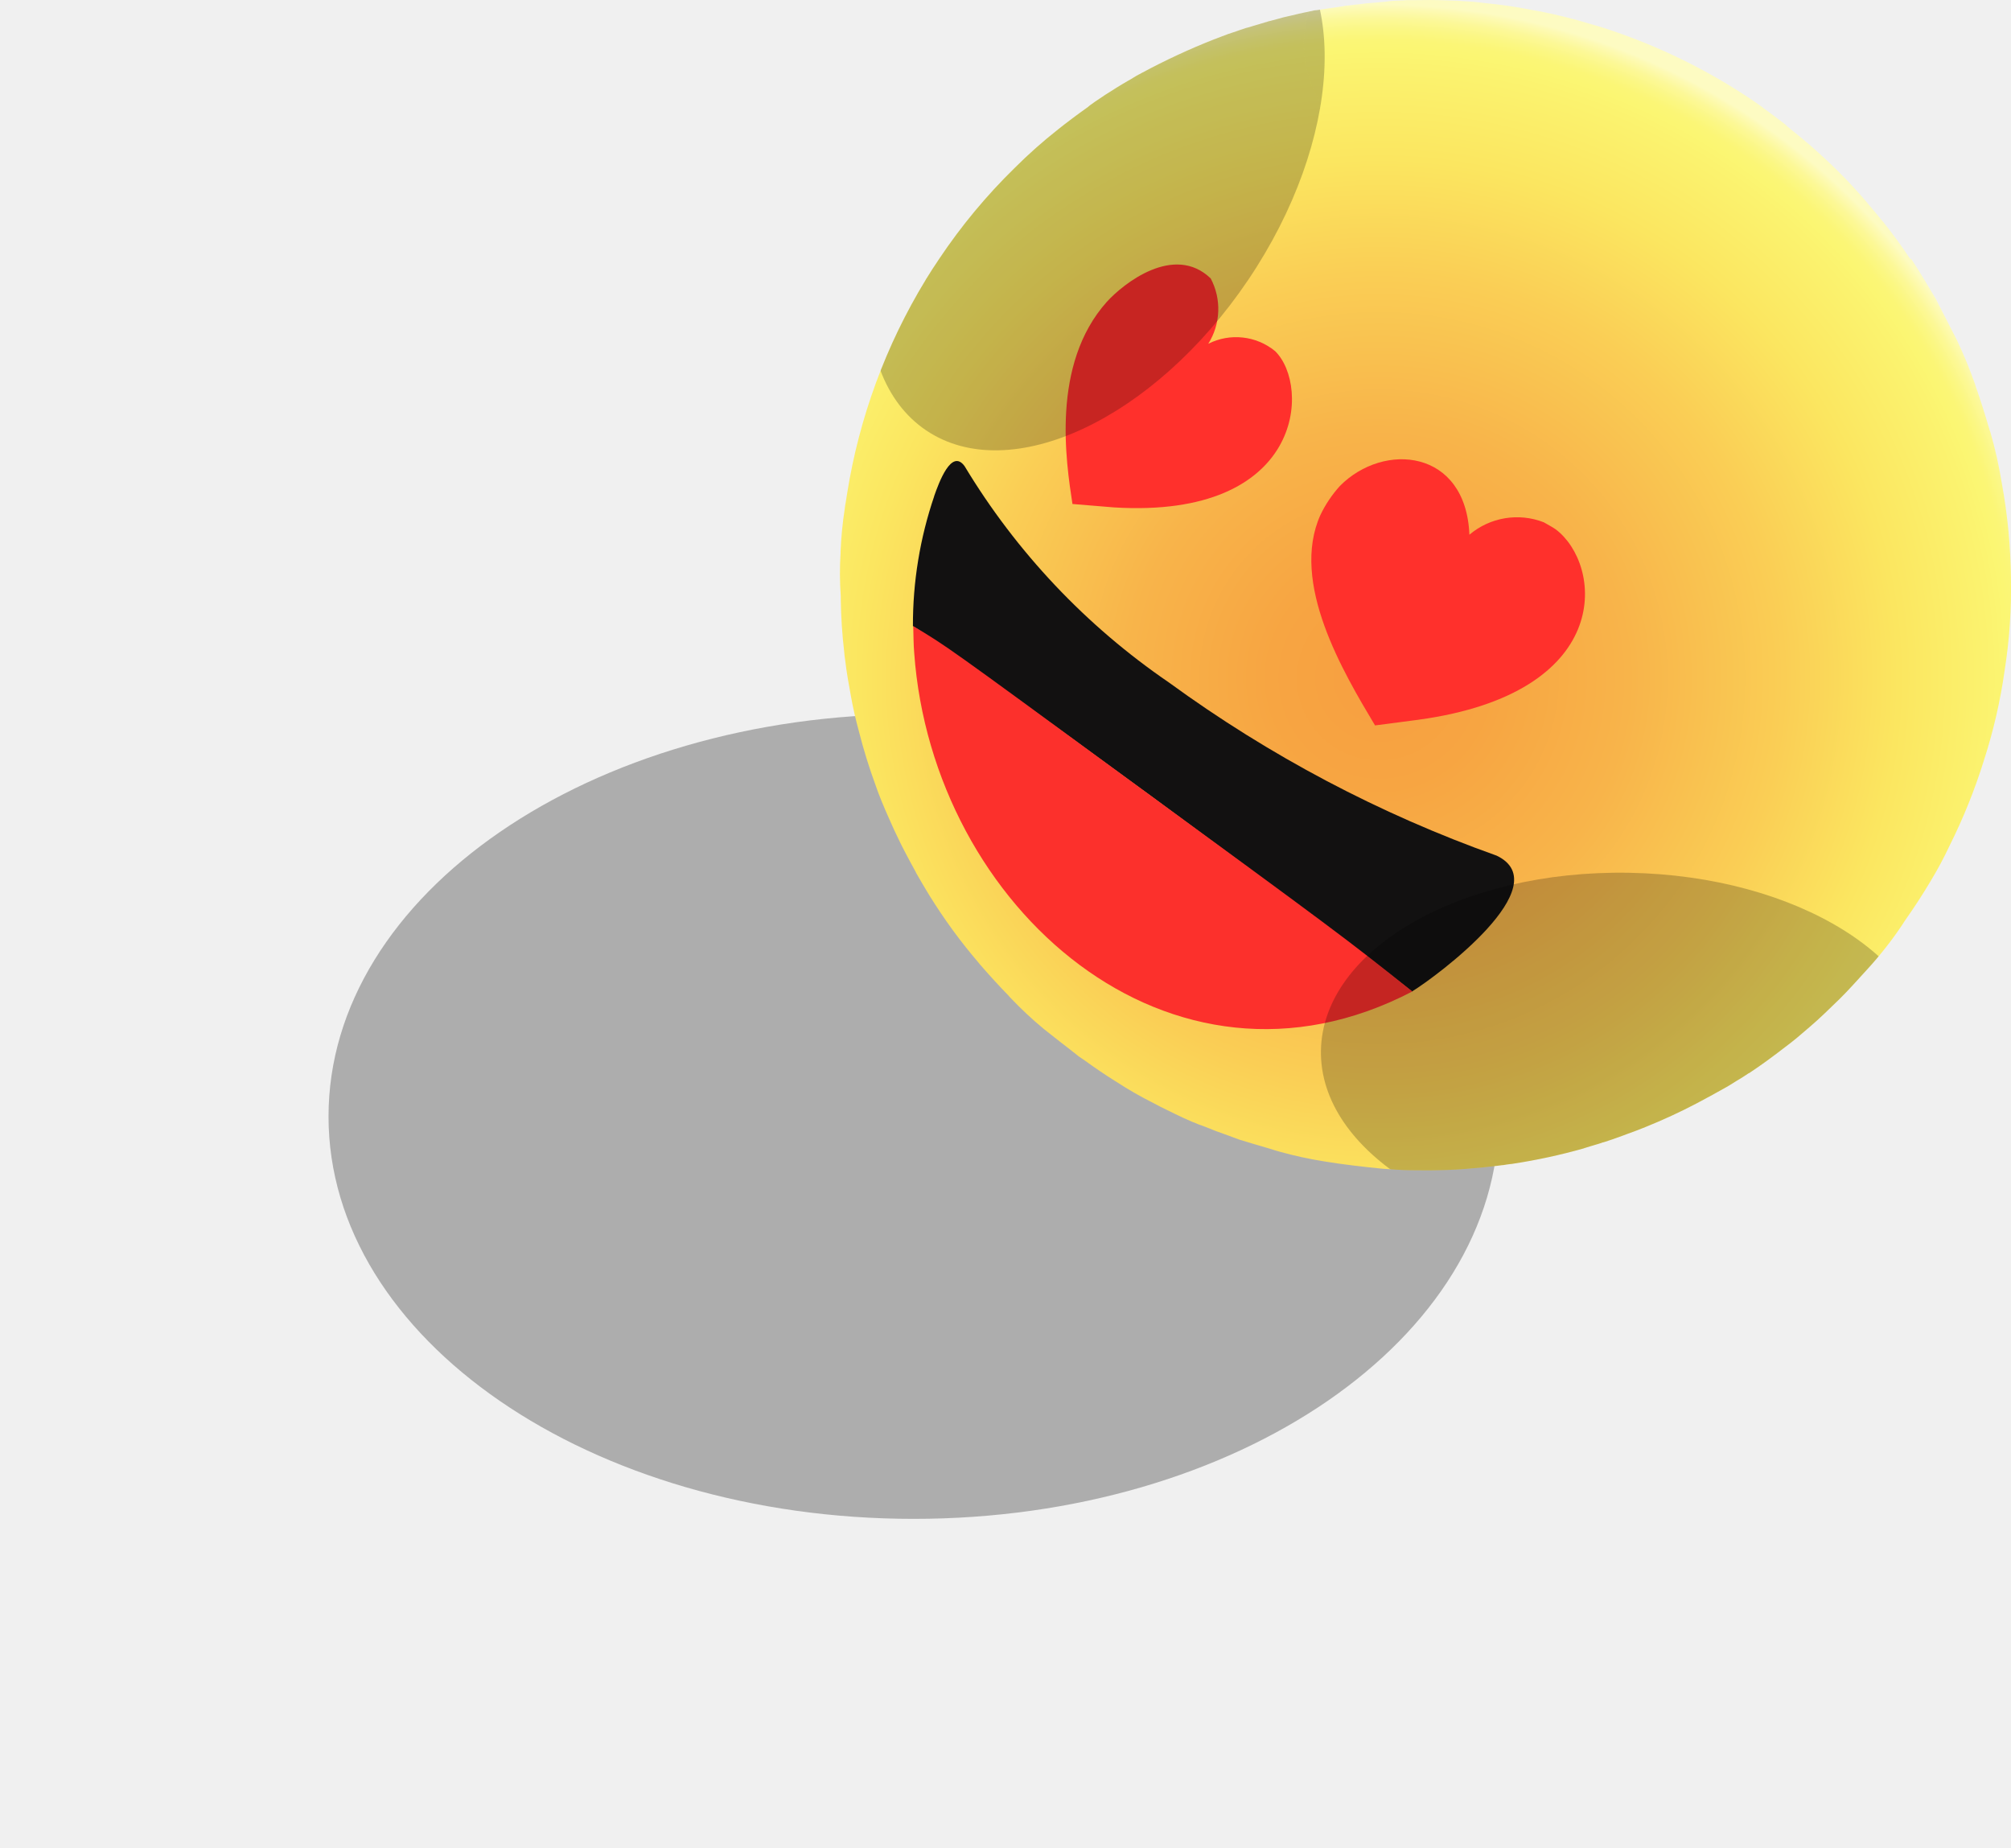
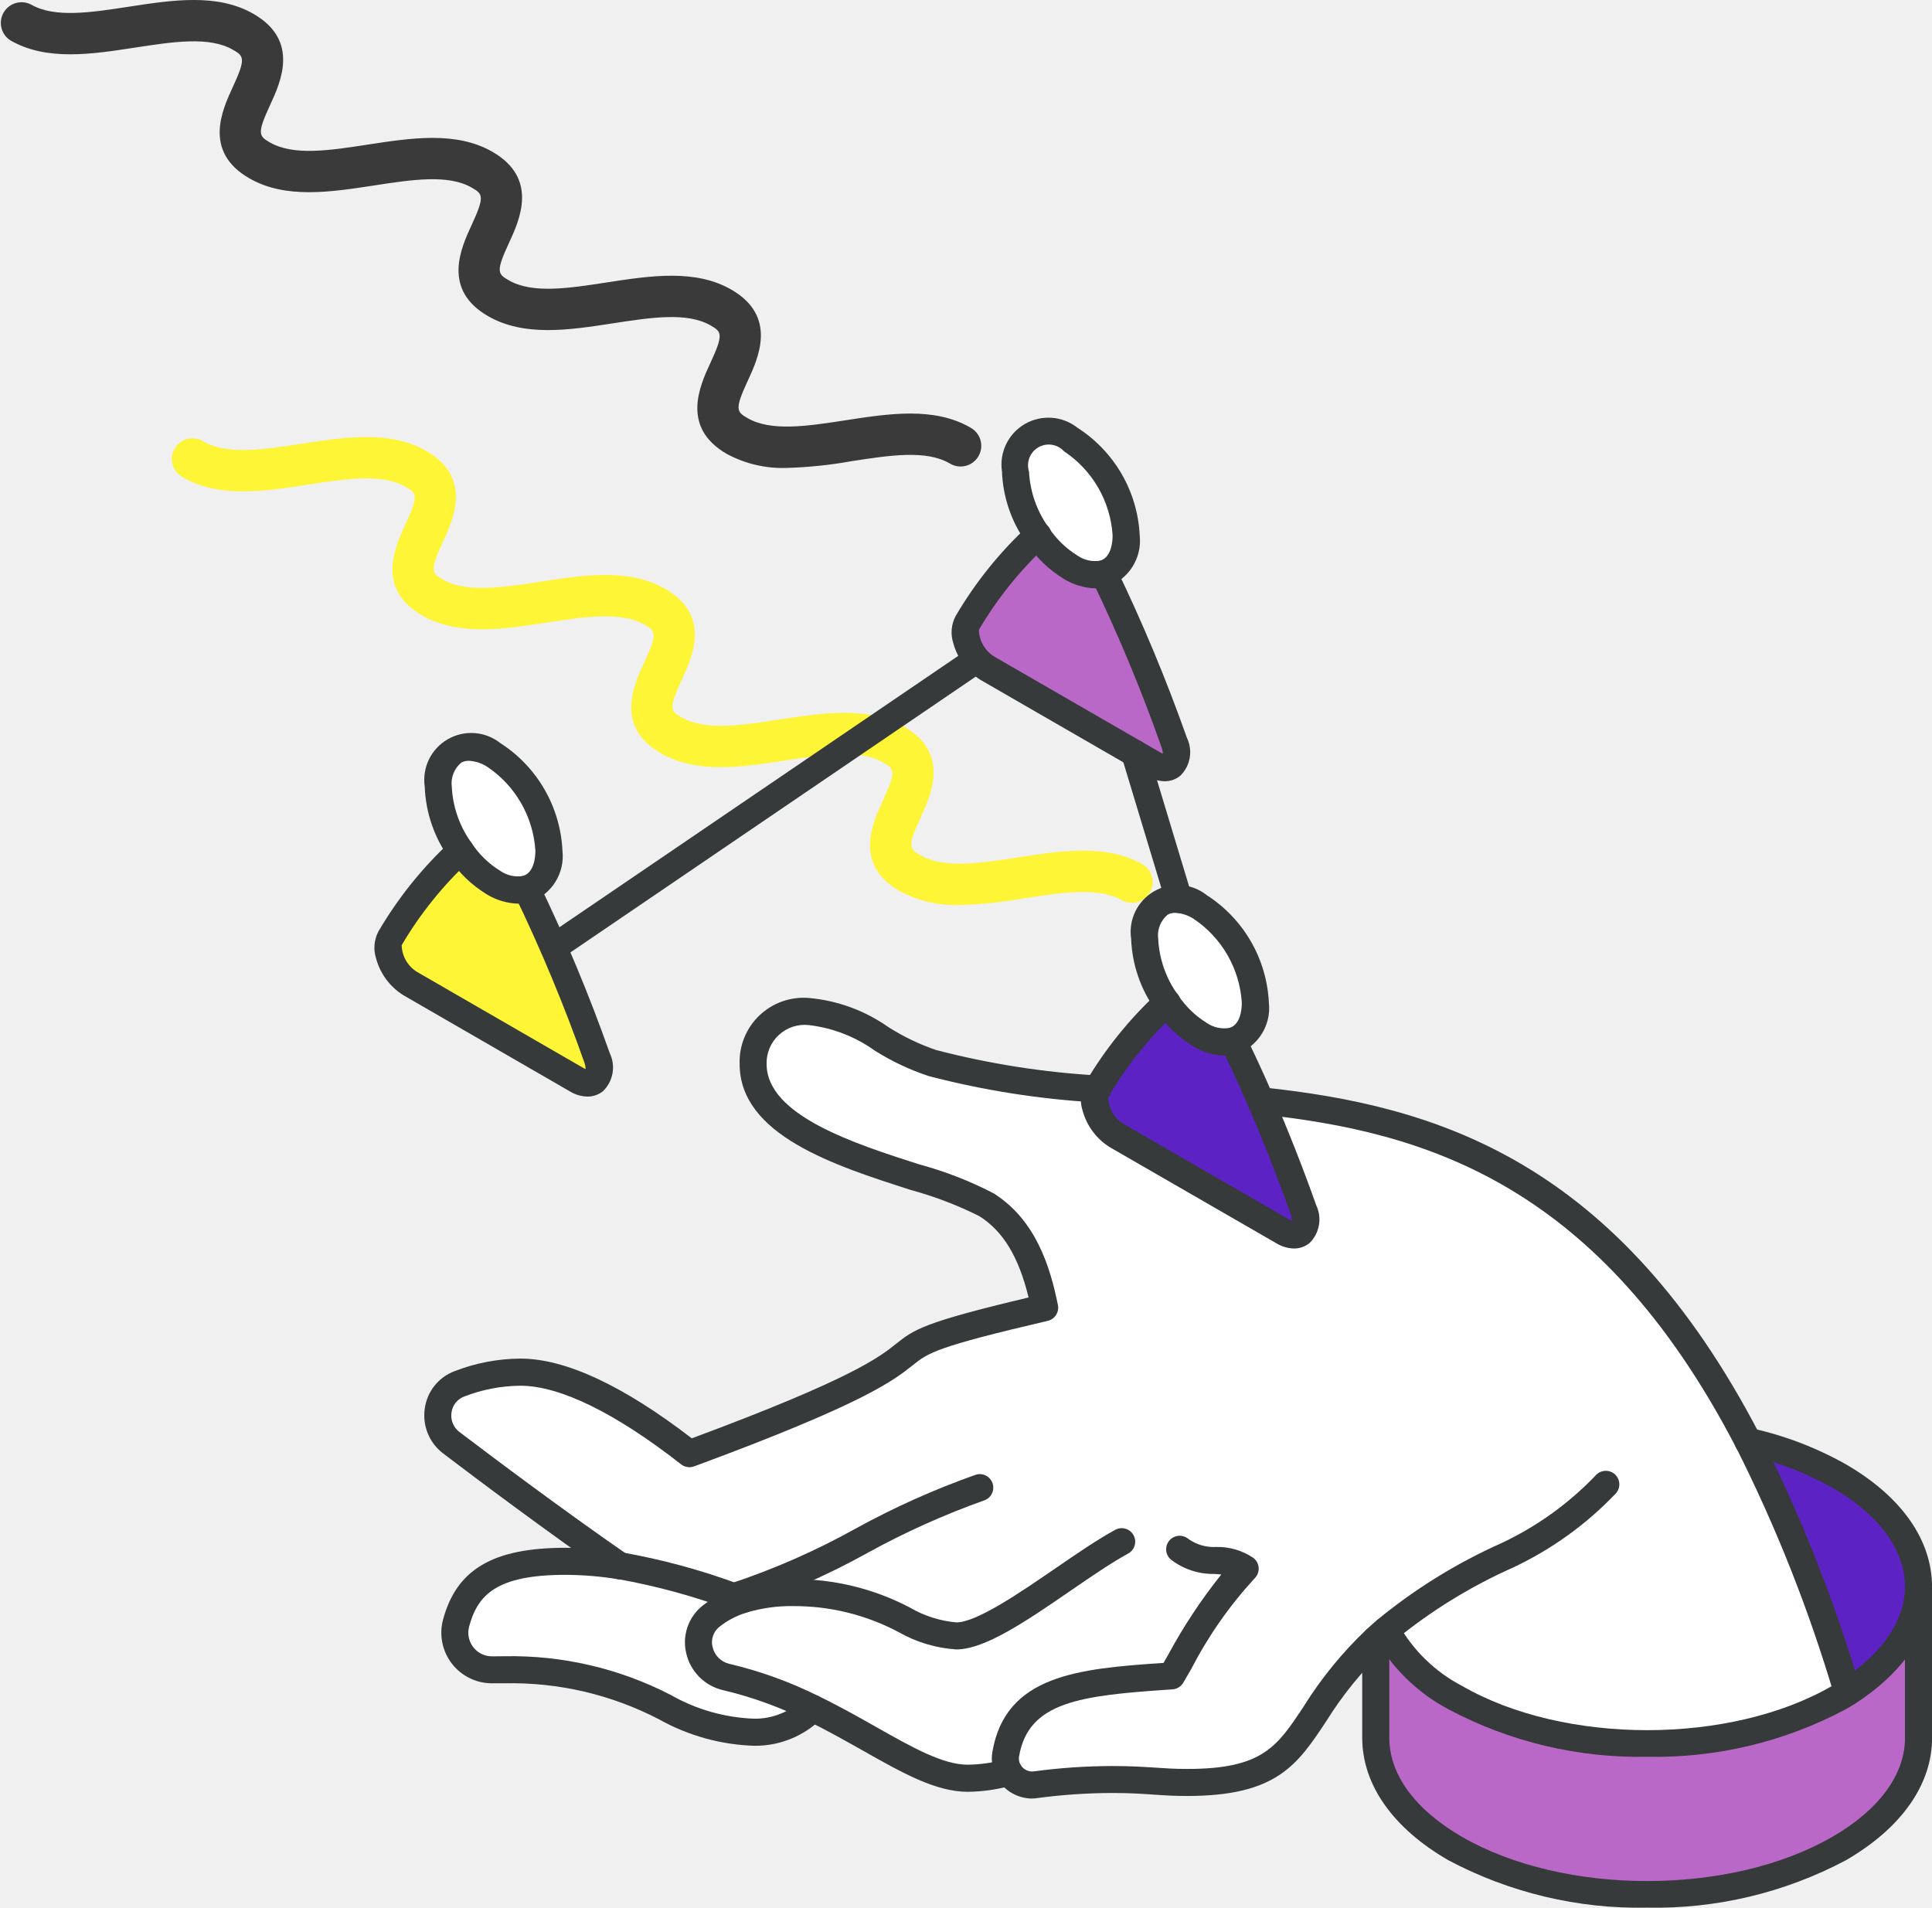
- <svg xmlns="http://www.w3.org/2000/svg" xmlns:xlink="http://www.w3.org/1999/xlink" width="82.478" height="75.758" viewBox="0 0 82.478 75.758">
-   <defs>
-     <radialGradient id="radial-gradient" cx="0.471" cy="0.58" r="0.575" gradientTransform="matrix(-0.999, -0.004, -0.004, 1, 0.933, 0.001)" gradientUnits="objectBoundingBox">
-       <stop offset="0" stop-color="#f79f40" />
-       <stop offset="0.163" stop-color="#f7a542" />
-       <stop offset="0.371" stop-color="#f8b44a" />
-       <stop offset="0.601" stop-color="#face55" />
-       <stop offset="0.771" stop-color="#fbe660" />
-       <stop offset="0.91" stop-color="#fbf36f" />
-       <stop offset="0.932" stop-color="#fbf672" />
-       <stop offset="0.947" stop-color="#fbf676" />
-       <stop offset="0.962" stop-color="#fbf783" />
-       <stop offset="0.978" stop-color="#fcf897" />
-       <stop offset="0.994" stop-color="#fdfab4" />
-       <stop offset="1" stop-color="#fdfbc2" />
-     </radialGradient>
-     <clipPath id="clip-path">
-       <path id="Trazado_116496" data-name="Trazado 116496" d="M52.65,29.84v-.06c0-.11-.03-.77-.15-1.75-.01-.09-.02-.17-.03-.26-.02-.12-.04-.25-.06-.38a23.894,23.894,0,0,0-3.15-8.77c0-.01-.01-.01-.01-.02-.17-.29-.35-.57-.54-.85h0a23.353,23.353,0,0,0-3.06-3.74,20.449,20.449,0,0,0-1.77-1.6c-.39-.32-.78-.62-1.19-.91a.265.265,0,0,1-.06-.05l-.05-.04-.21-.15c-.26-.18-.55-.37-.86-.57h0c-.01-.01-.02-.01-.03-.02-.15-.09-.3-.19-.47-.28-.07-.04-.15-.09-.22-.13s-.12-.07-.19-.11a1.092,1.092,0,0,0-.15-.08,25.413,25.413,0,0,0-2.93-1.4c-.26-.11-.47-.18-.58-.23l-.18-.07-.18-.07c-.01,0-.02-.01-.03-.01l-.04-.01-.3-.1-.04-.01c-.01,0-.03-.01-.04-.01l-.2-.07a2.759,2.759,0,0,0-.27-.08l-.23-.07c-.04-.01-.09-.03-.13-.04-.01,0-.03-.01-.04-.01s-.03-.01-.05-.01a.636.636,0,0,1-.07-.02l-.26-.07-.22-.06c-.07-.02-.14-.03-.21-.05h-.01l-.13-.03-.25-.06-.18-.04a2.049,2.049,0,0,0-.24-.05c-.01,0-.03-.01-.04-.01-.06-.01-.12-.03-.18-.04l-.11-.02-.13-.03h-.02l-.04-.01c-.02,0-.05-.01-.07-.01a1.766,1.766,0,0,1-.2-.04.6.6,0,0,0-.12-.02h0a2.068,2.068,0,0,1-.22-.04l-.19-.03c-.03-.01-.07-.01-.11-.02a.985.985,0,0,0-.17-.02,1,1,0,0,0-.16-.02l-.27-.03-.25-.03c-.03,0-.05-.01-.08-.01h-.02a1.641,1.641,0,0,0-.23-.02l-.34-.03c-.08-.01-.16-.01-.23-.02-.09-.01-.17-.01-.26-.02s-.18-.01-.27-.02A.97.97,0,0,1,29.76,7h-.37c-.48-.01-.96-.01-1.45,0-.11,0-.21,0-.31.01s-.22.01-.32.02c-.07,0-.13.01-.19.01-.16.01-.31.02-.46.04-.05,0-.11.01-.16.01-.22.02-.43.04-.64.07-.1.01-.2.02-.3.04h-.01c-.02,0-.04.01-.06.01q-.24.03-.45.06c-.11.02-.23.04-.34.05-.26.04-.47.08-.61.11-.7.14-1.38.3-2.06.5-.41.11-.77.22-1.21.38a24.021,24.021,0,0,0-5.31,2.61h0c-.17.11-.33.22-.49.33a.265.265,0,0,0-.06.05c-.28.2-.56.4-.84.61a.423.423,0,0,1-.07.05l-.02.02-.02.02c-.01.01-.02.02-.03.02s-.02.01-.03.02c-.08.06-.15.12-.23.18-.15.12-.3.24-.44.36-.08.07-.16.13-.24.2-.16.14-.32.27-.46.4l-.02.02-.02.02c-.03.03-.07.06-.1.09-.75.69-1.21,1.19-1.24,1.22-.23.25-.46.51-.69.77-.16.19-.33.38-.5.59-.01.01-.02.03-.04.04l-.03.03c-.34.42-.69.89-1.08,1.46l-.01.01-.01.01c-.01.01-.01.02-.02.02-.18.26-.36.55-.54.86-.16.26-.32.52-.46.75l-.46.88c-.15.29-.29.56-.42.82a16.758,16.758,0,0,0-.76,1.82h0v.01c-.22.6-.42,1.23-.6,1.84l-.01.02a.037.037,0,0,1-.01.03,17.968,17.968,0,0,0-.5,2.13,23.506,23.506,0,0,0-.17,7.66,22.794,22.794,0,0,0,.82,3.68,23.944,23.944,0,0,0,1.38,3.51,15.311,15.311,0,0,0,.75,1.42c.32.56.68,1.11,1.06,1.66.04.07.09.13.13.2a16,16,0,0,0,1.39,1.8c.34.37.78.88,1.14,1.24s.83.82,1.22,1.15h0c.42.37.6.53.99.83q.72.585,1.47,1.08h.01c.16.11.32.22.49.32.19.12.38.24.55.34.09.05.22.13.36.21a.573.573,0,0,1,.07.04c.15.09.33.18.52.29.04.02.09.05.13.07a22.789,22.789,0,0,0,2.12,1c.18.07.42.17.7.28l.24.09.42.15.3.1.11.03c.01,0,.01,0,.02.01l.16.05a2.759,2.759,0,0,0,.27.08l.26.08c.01,0,.02,0,.02.01a22.1,22.1,0,0,0,2.96.66l.09.01c.08.01.17.03.27.04h.03l.23.03.53.06c.24.03.56.05.79.07s.49.03.74.04h.02c.13.01.25.01.37.01.33.01.77,0,1.1.01s.79-.03,1.13-.05c.72-.06,1.68-.17,2.39-.28a18.747,18.747,0,0,0,1.84-.38c.14-.04.28-.08.43-.12.43-.12.87-.25,1.24-.36l.43-.16c.35-.12.69-.25,1.03-.38l.17-.06c.4-.15.89-.38,1.32-.59.19-.09.37-.18.55-.28a15.71,15.71,0,0,0,1.56-.88c.02-.01.03-.02.05-.03.41-.26.82-.52,1.22-.81.09-.06.18-.12.26-.17l.44-.34c.12-.09.23-.18.35-.27l.66-.52a14.289,14.289,0,0,0,1.37-1.26l.03-.03.07-.07c.35-.35.74-.77,1.2-1.29a.138.138,0,0,0,.03-.04h0a20.958,20.958,0,0,0,2.02-2.71c.01-.01.01-.02.02-.03.19-.3.38-.61.57-.95v-.01h0c.08-.14.16-.29.24-.44.11-.2.22-.41.31-.59l.09-.18c.16-.32.31-.65.47-.99.21-.47.41-.94.56-1.36h0c.26-.7.5-1.44.71-2.23.13-.48.25-.96.33-1.41.1-.48.18-.98.25-1.5.02-.12.03-.23.05-.34.08-.69.14-1.41.16-2.14v-.13C52.68,31.04,52.68,30.45,52.65,29.84Z" transform="translate(-4.654 -6.992)" />
-     </clipPath>
-     <linearGradient id="linear-gradient" x1="-0.166" y1="-323.933" x2="-1.166" y2="-323.933" gradientUnits="objectBoundingBox">
-       <stop offset="0" stop-color="#19b79c" />
-       <stop offset="0.405" stop-color="#1dbb9e" />
-       <stop offset="0.825" stop-color="#2ac8a3" />
-       <stop offset="0.997" stop-color="#31cfa6" />
-     </linearGradient>
-     <linearGradient id="linear-gradient-2" x1="-2.106" y1="-363.238" x2="-3.08" y2="-363.238" xlink:href="#linear-gradient" />
-     <clipPath id="clip-path-2">
-       <path id="Trazado_116504" data-name="Trazado 116504" d="M4.652,29.65v-.06a15.757,15.757,0,0,1,.17-1.74,2.335,2.335,0,0,1,.04-.26c.02-.12.04-.25.06-.38a24.088,24.088,0,0,1,3.22-8.75c0-.01.01-.01.01-.02.18-.29.36-.57.55-.85h0a23.39,23.39,0,0,1,3.09-3.72,20.134,20.134,0,0,1,1.78-1.58q.585-.465,1.2-.9a.265.265,0,0,0,.06-.05l.05-.04.21-.15c.26-.18.55-.37.86-.56h0c.01-.01.02-.01.03-.02.15-.09.31-.19.47-.28a2.53,2.53,0,0,0,.22-.13c.06-.04.12-.07.19-.11.05-.03.1-.05.15-.08a27.308,27.308,0,0,1,2.95-1.37c.26-.1.47-.18.58-.22l.18-.06.18-.06c.01,0,.02-.01.03-.01l.05-.02.3-.1.04-.01c.01,0,.03-.01.04-.01l.2-.06c.08-.02.19-.06.27-.08l.23-.07a.647.647,0,0,0,.13-.04c.01,0,.03-.01.04-.01s.03-.01.05-.01a.637.637,0,0,0,.07-.02l.26-.07.22-.06c.07-.02.14-.03.21-.05h.01l.13-.03c.08-.02.18-.04.25-.06l.18-.04c.08-.02.16-.03.24-.05.01,0,.03-.01.04-.01a1.163,1.163,0,0,0,.18-.04l.11-.01.13-.02h.02l.04-.01c.02,0,.05-.01.07-.01l.2-.03c.04-.01.09-.01.13-.02h0l.22-.03.19-.03a.516.516,0,0,0,.11-.02.985.985,0,0,1,.17-.02c.06-.01.11-.01.16-.02l.27-.03.25-.03c.03,0,.05-.01.08-.01h.02c.07-.01.15-.01.23-.02l.34-.03c.08-.01.16-.01.23-.02a1.569,1.569,0,0,1,.24-.03,2.437,2.437,0,0,1,.27-.01.86.86,0,0,1,.16-.01l.15-.01h.24c.49-.01.97-.01,1.45.01.11,0,.21.01.31.01s.22.01.32.02c.07,0,.13.01.19.01.16.01.31.02.46.04.05.01.11.01.16.02.22.02.43.05.64.07.1.01.2.03.3.04h.01c.02,0,.04.01.06.01.16.02.31.05.45.07l.34.06c.26.05.47.09.6.11.69.14,1.38.31,2.06.52.41.11.76.23,1.21.39a24.178,24.178,0,0,1,5.28,2.65h0c.16.11.33.22.49.34a.265.265,0,0,1,.06.05c.28.2.56.41.83.62a.424.424,0,0,0,.07.05l.02.02.02.02.03.03c.01.01.02.01.02.02.08.06.15.12.22.18.15.12.3.24.44.36.08.07.16.14.24.2.16.14.31.28.46.41l.02.02.02.02c.03.03.07.06.1.09.75.69,1.2,1.2,1.23,1.23.23.25.46.51.68.78.16.19.32.38.49.59.01.01.02.03.04.04l.02.03c.33.42.69.89,1.07,1.47l.04.01.01.01c.01.01.01.02.02.02.17.26.36.56.54.86.16.26.31.53.45.75l.45.88c.15.29.29.56.42.82a18.431,18.431,0,0,1,.75,1.83h0v.01c.21.6.41,1.23.59,1.85l.01.02a.037.037,0,0,0,.01.03,17.59,17.59,0,0,1,.48,2.14,22.71,22.71,0,0,1,.37,3.87,21.465,21.465,0,0,1-.26,3.8,21.96,21.96,0,0,1-.85,3.68,23.286,23.286,0,0,1-1.41,3.5,15.244,15.244,0,0,1-.76,1.42c-.33.56-.69,1.11-1.07,1.65-.04.07-.09.13-.13.2a15.2,15.2,0,0,1-1.41,1.79c-.34.37-.79.88-1.15,1.23s-.84.82-1.22,1.14h0c-.43.37-.6.52-1,.82-.49.38-.98.74-1.48,1.07H41.9c-.16.11-.32.21-.49.31-.19.12-.38.24-.55.33-.09.05-.22.12-.36.2a.574.574,0,0,0-.07.04c-.15.08-.33.18-.52.28-.04.02-.09.05-.13.07a23.108,23.108,0,0,1-2.12.98c-.18.07-.42.17-.71.27l-.24.09-.42.15-.3.1-.11.03c-.01,0-.01,0-.02.01l-.16.05c-.08.02-.19.06-.27.08l-.26.08c-.01,0-.02,0-.02.01a23.962,23.962,0,0,1-2.96.64l-.09.01c-.08.01-.17.02-.27.04H31.8l-.23.03-.53.06c-.24.02-.56.05-.79.07s-.49.03-.74.04h-.02c-.13,0-.25.01-.37.01-.33.01-.77,0-1.1,0s-.79-.04-1.13-.06c-.72-.07-1.68-.18-2.39-.3a16.281,16.281,0,0,1-1.84-.4c-.14-.04-.28-.08-.43-.13-.43-.12-.87-.26-1.24-.37l-.43-.16c-.35-.12-.69-.25-1.03-.39l-.17-.06c-.4-.15-.88-.38-1.32-.6-.19-.09-.37-.18-.55-.28a15.612,15.612,0,0,1-1.55-.89.219.219,0,0,0-.05-.03c-.41-.26-.81-.53-1.21-.82-.09-.06-.17-.12-.25-.17L14,49.97c-.12-.09-.23-.18-.35-.27l-.66-.52a15.233,15.233,0,0,1-1.36-1.27l-.03-.03-.06-.07c-.34-.35-.74-.78-1.19-1.3a.138.138,0,0,1-.03-.04h0a21.889,21.889,0,0,1-2-2.73c-.01-.01-.01-.02-.02-.03-.18-.3-.37-.61-.56-.95v-.01h0c-.08-.14-.16-.29-.24-.44-.11-.21-.22-.41-.31-.59l-.09-.18c-.16-.32-.31-.65-.46-.99-.21-.47-.41-.95-.55-1.36h0a22.441,22.441,0,0,1-.69-2.23c-.13-.48-.24-.96-.32-1.41-.09-.49-.18-.98-.24-1.5-.02-.12-.03-.23-.04-.34a21.166,21.166,0,0,1-.14-2.14v-.13A13.347,13.347,0,0,1,4.652,29.65Z" transform="translate(-4.627 -6.983)" fill="url(#radial-gradient)" />
-     </clipPath>
-   </defs>
-   <g id="Grupo_157926" data-name="Grupo 157926" transform="translate(13.474)">
-     <ellipse id="Elipse_4737" data-name="Elipse 4737" cx="24" cy="16.5" rx="24" ry="16.5" transform="translate(0 29.284)" fill="#0b0b0b" opacity="0.292" style="mix-blend-mode: multiply;isolation: isolate" />
-     <path id="Trazado_116493" data-name="Trazado 116493" d="M4.652,29.65v-.06a15.757,15.757,0,0,1,.17-1.74,2.335,2.335,0,0,1,.04-.26c.02-.12.04-.25.06-.38a24.088,24.088,0,0,1,3.22-8.75c0-.01.01-.01.01-.02.18-.29.36-.57.55-.85h0a23.39,23.39,0,0,1,3.09-3.72,20.134,20.134,0,0,1,1.78-1.58q.585-.465,1.2-.9a.265.265,0,0,0,.06-.05l.05-.04.21-.15c.26-.18.55-.37.86-.56h0c.01-.01.02-.01.03-.02.15-.09.31-.19.47-.28a2.53,2.53,0,0,0,.22-.13c.06-.04.12-.07.19-.11.05-.03.1-.05.15-.08a27.308,27.308,0,0,1,2.95-1.37c.26-.1.47-.18.58-.22l.18-.06.18-.06c.01,0,.02-.01.03-.01l.05-.02.3-.1.04-.01c.01,0,.03-.01.04-.01l.2-.06c.08-.02.19-.06.27-.08l.23-.07a.647.647,0,0,0,.13-.04c.01,0,.03-.01.04-.01s.03-.01.05-.01a.637.637,0,0,0,.07-.02l.26-.07.22-.06c.07-.02.14-.03.21-.05h.01l.13-.03c.08-.02.18-.04.25-.06l.18-.04c.08-.02.16-.03.24-.05.01,0,.03-.01.04-.01a1.163,1.163,0,0,0,.18-.04l.11-.01.13-.02h.02l.04-.01c.02,0,.05-.01.07-.01l.2-.03c.04-.01.09-.01.13-.02h0l.22-.03.19-.03a.516.516,0,0,0,.11-.02.985.985,0,0,1,.17-.02c.06-.01.11-.01.16-.02l.27-.03.25-.03c.03,0,.05-.01.08-.01h.02c.07-.01.15-.01.23-.02l.34-.03c.08-.01.16-.01.23-.02a1.569,1.569,0,0,1,.24-.03,2.437,2.437,0,0,1,.27-.01.86.86,0,0,1,.16-.01l.15-.01h.24c.49-.01.97-.01,1.45.01.11,0,.21.01.31.01s.22.01.32.02c.07,0,.13.01.19.01.16.01.31.02.46.04.05.01.11.01.16.02.22.02.43.05.64.07.1.01.2.03.3.04h.01c.02,0,.04.01.06.01.16.02.31.05.45.07l.34.06c.26.05.47.09.6.11.69.14,1.38.31,2.06.52.41.11.76.23,1.21.39a24.178,24.178,0,0,1,5.28,2.65h0c.16.11.33.22.49.34a.265.265,0,0,1,.06.05c.28.2.56.41.83.62a.424.424,0,0,0,.07.05l.02.02.02.02.03.03c.01.01.02.01.02.02.08.06.15.12.22.18.15.12.3.24.44.36.08.07.16.14.24.2.16.14.31.28.46.41l.02.02.02.02c.03.03.07.06.1.09.75.69,1.2,1.2,1.23,1.23.23.25.46.51.68.78.16.19.32.38.49.59.01.01.02.03.04.04l.02.03c.33.42.69.89,1.07,1.47l.04.01.01.01c.01.01.01.02.02.02.17.26.36.56.54.86.16.26.31.53.45.75l.45.88c.15.29.29.56.42.82a18.431,18.431,0,0,1,.75,1.83h0v.01c.21.6.41,1.23.59,1.85l.01.02a.037.037,0,0,0,.01.03,17.59,17.59,0,0,1,.48,2.14,22.71,22.71,0,0,1,.37,3.87,21.465,21.465,0,0,1-.26,3.8,21.96,21.96,0,0,1-.85,3.68,23.286,23.286,0,0,1-1.41,3.5,15.244,15.244,0,0,1-.76,1.42c-.33.56-.69,1.11-1.07,1.65-.04.07-.09.13-.13.2a15.2,15.2,0,0,1-1.41,1.79c-.34.37-.79.88-1.15,1.23s-.84.82-1.22,1.14h0c-.43.37-.6.52-1,.82-.49.38-.98.74-1.48,1.07H41.9c-.16.11-.32.21-.49.31-.19.12-.38.24-.55.33-.09.05-.22.12-.36.2a.574.574,0,0,0-.07.04c-.15.08-.33.18-.52.28-.04.02-.09.05-.13.07a23.108,23.108,0,0,1-2.12.98c-.18.07-.42.17-.71.27l-.24.09-.42.15-.3.1-.11.03c-.01,0-.01,0-.02.01l-.16.05c-.08.02-.19.06-.27.08l-.26.08c-.01,0-.02,0-.02.01a23.962,23.962,0,0,1-2.96.64l-.09.01c-.08.01-.17.02-.27.04H31.8l-.23.03-.53.06c-.24.02-.56.05-.79.07s-.49.03-.74.04h-.02c-.13,0-.25.01-.37.01-.33.01-.77,0-1.1,0s-.79-.04-1.13-.06c-.72-.07-1.68-.18-2.39-.3a16.281,16.281,0,0,1-1.84-.4c-.14-.04-.28-.08-.43-.13-.43-.12-.87-.26-1.24-.37l-.43-.16c-.35-.12-.69-.25-1.03-.39l-.17-.06c-.4-.15-.88-.38-1.32-.6-.19-.09-.37-.18-.55-.28a15.612,15.612,0,0,1-1.55-.89.219.219,0,0,0-.05-.03c-.41-.26-.81-.53-1.21-.82-.09-.06-.17-.12-.25-.17L14,49.97c-.12-.09-.23-.18-.35-.27l-.66-.52a15.233,15.233,0,0,1-1.36-1.27l-.03-.03-.06-.07c-.34-.35-.74-.78-1.19-1.3a.138.138,0,0,1-.03-.04h0a21.889,21.889,0,0,1-2-2.73c-.01-.01-.01-.02-.02-.03-.18-.3-.37-.61-.56-.95v-.01h0c-.08-.14-.16-.29-.24-.44-.11-.21-.22-.41-.31-.59l-.09-.18c-.16-.32-.31-.65-.46-.99-.21-.47-.41-.95-.55-1.36h0a22.441,22.441,0,0,1-.69-2.23c-.13-.48-.24-.96-.32-1.41-.09-.49-.18-.98-.24-1.5-.02-.12-.03-.23-.04-.34a21.166,21.166,0,0,1-.14-2.14v-.13A13.347,13.347,0,0,1,4.652,29.65Z" transform="translate(16.349 -6.983)" fill="url(#radial-gradient)" />
-     <g id="Grupo_86225" data-name="Grupo 86225" transform="translate(20.955 0.009)" clip-path="url(#clip-path)">
-       <path id="Trazado_116494" data-name="Trazado 116494" d="M50.67,21.64a4.37,4.37,0,0,1,.18-.46C50.8,21.33,50.74,21.48,50.67,21.64Z" transform="translate(-48.844 -6.992)" fill="url(#linear-gradient)" />
-       <path id="Trazado_116495" data-name="Trazado 116495" d="M4.7,34.92c.03-.14.05-.28.08-.41C4.75,34.65,4.73,34.79,4.7,34.92Z" transform="translate(43.196 -6.992)" fill="url(#linear-gradient-2)" />
+ <svg xmlns="http://www.w3.org/2000/svg" width="121.265" height="119.74" viewBox="0 0 121.265 119.74">
+   <g id="Grupo_138764" data-name="Grupo 138764" transform="translate(-892.494 -143.603)">
+     <g id="Grupo_138762" data-name="Grupo 138762" transform="translate(892.494 143.603)">
+       <path id="Trazado_121497" data-name="Trazado 121497" d="M780.278,109.975c-.7-.4-.818-.551.019-2.363.65-1.408,1.86-4.029-1.041-5.7-2.27-1.311-5.1-.876-7.833-.455-2.4.368-4.661.718-6.139-.137a1.3,1.3,0,1,0-1.3,2.248c2.269,1.311,5.1.876,7.832.455,2.4-.368,4.661-.717,6.141.138.7.4.817.551-.019,2.363-.65,1.408-1.86,4.028,1.04,5.7,2.267,1.311,5.1.876,7.831.456,2.4-.37,4.662-.717,6.143.137.7.4.817.551-.021,2.362-.652,1.408-1.864,4.029,1.037,5.7,2.271,1.311,5.1.876,7.837.454,2.4-.37,4.659-.718,6.135.133.7.4.819.552-.02,2.365-.651,1.408-1.863,4.028,1.038,5.7a7.374,7.374,0,0,0,3.764.877,27.254,27.254,0,0,0,4.073-.423c2.4-.369,4.658-.717,6.136.134a1.3,1.3,0,0,0,1.3-2.25c-2.269-1.307-5.1-.871-7.829-.45-2.4.37-4.663.719-6.142-.136-.7-.4-.819-.553.02-2.365.651-1.408,1.863-4.028-1.039-5.7-2.269-1.307-5.095-.872-7.828-.45-2.4.369-4.664.718-6.144-.137-.7-.4-.817-.55.021-2.362.651-1.408,1.864-4.029-1.038-5.7-2.27-1.311-5.1-.876-7.835-.455C784.019,110.482,781.755,110.83,780.278,109.975Z" transform="translate(-752.494 -73.603)" fill="#fef536" />
+       <path id="Trazado_121498" data-name="Trazado 121498" d="M783.408,83.135c-2.269-1.31-5.1-.875-7.835-.455-2.4.369-4.66.717-6.138-.138-.7-.4-.818-.551.019-2.363.65-1.407,1.86-4.028-1.041-5.7-2.27-1.311-5.1-.876-7.832-.455-2.4.368-4.661.717-6.14-.137a1.3,1.3,0,0,0-1.3,2.248c2.27,1.311,5.1.876,7.833.455,2.4-.369,4.66-.717,6.14.137.7.4.818.551-.019,2.363-.65,1.408-1.86,4.029,1.04,5.7,2.267,1.311,5.095.876,7.831.455,2.4-.368,4.663-.717,6.143.138.7.4.817.55-.021,2.362-.651,1.408-1.864,4.029,1.038,5.7,2.271,1.311,5.1.875,7.836.453,2.4-.369,4.659-.718,6.136.133.7.4.818.553-.02,2.365-.652,1.408-1.864,4.028,1.037,5.7a7.376,7.376,0,0,0,3.764.877,27.242,27.242,0,0,0,4.073-.424c2.4-.369,4.658-.718,6.137.134a1.3,1.3,0,1,0,1.3-2.249c-2.269-1.307-5.1-.872-7.828-.45-2.4.369-4.663.718-6.143-.136-.7-.4-.819-.553.02-2.365.651-1.408,1.863-4.028-1.039-5.7-2.268-1.307-5.095-.872-7.828-.451-2.4.37-4.664.719-6.144-.136-.7-.4-.817-.551.021-2.362C785.1,87.428,786.31,84.807,783.408,83.135Z" transform="translate(-752.494 -73.603)" fill="#3a3a3a" />
    </g>
-     <path id="Trazado_116497" data-name="Trazado 116497" d="M25.873,27.33A16.375,16.375,0,0,0,25,32.66c2.26,1.39,16.97,12.2,20.47,14.98,1.03-.63,6.02-4.35,3.47-5.57a52.925,52.925,0,0,1-13.44-7.1,28.664,28.664,0,0,1-8.38-8.87c-.54-.75-1.06.69-1.25,1.23" transform="translate(-1.032 -6.983)" fill="#121111" />
-     <path id="Trazado_116499" data-name="Trazado 116499" d="M29.22,33.76c.75,10.43,10.52,19.05,20.43,13.88-2.65-2.12-3.33-2.62-11.66-8.71-7.45-5.46-7.45-5.46-8.81-6.27.01.33.01.77.04,1.1" transform="translate(-5.199 -6.983)" fill="#fc302c" />
-     <g id="Grupo_86231" data-name="Grupo 86231" transform="translate(40.307 18.833)">
-       <path id="Trazado_116501" data-name="Trazado 116501" d="M22.473,28.1c-1.25,2.78.93,6.44,2.24,8.63.65-.09,1.52-.19,2.17-.29,7.67-1.22,7.14-6.32,5.24-7.75-.14-.1-.34-.2-.49-.29a3.024,3.024,0,0,0-3.05.51c-.14-3.51-3.51-3.82-5.31-2a4.969,4.969,0,0,0-.8,1.19" transform="translate(-22.099 -25.816)" fill="#ff302c" />
-     </g>
-     <g id="Grupo_86232" data-name="Grupo 86232" transform="translate(30.232 10.846)">
-       <path id="Trazado_116503" data-name="Trazado 116503" d="M35.806,19.36c-2.3,2.57-1.67,6.58-1.41,8.29.51.04,1.19.1,1.7.14,7.78.48,8.08-4.98,6.61-6.41a2.529,2.529,0,0,0-2.74-.3,2.679,2.679,0,0,0,.1-2.68c-1.5-1.44-3.58.21-4.26.96" transform="translate(-34.117 -17.829)" fill="#ff302c" />
-     </g>
-     <g id="Enmascarar_grupo_59" data-name="Enmascarar grupo 59" transform="translate(20.976 0)" clip-path="url(#clip-path-2)">
-       <g id="Grupo_86233" data-name="Grupo 86233" transform="translate(-2.683 -7.272)" opacity="0.561" style="mix-blend-mode: multiply;isolation: isolate">
-         <g id="Grupo_86230" data-name="Grupo 86230" transform="translate(0)">
-           <ellipse id="Elipse_4734" data-name="Elipse 4734" cx="12.5" cy="7.5" rx="12.5" ry="7.5" transform="translate(21.707 1.557)" fill="#fff" opacity="0.743" />
-           <ellipse id="Elipse_4735" data-name="Elipse 4735" cx="12.5" cy="7.5" rx="12.5" ry="7.5" transform="translate(26.415 8.388) rotate(124)" opacity="0.387" />
-           <ellipse id="Elipse_4736" data-name="Elipse 4736" cx="12.5" cy="7.5" rx="12.5" ry="7.5" transform="matrix(-1, -0.017, 0.017, -1, 47.282, 58.274)" opacity="0.387" />
+     <g id="Grupo_138763" data-name="Grupo 138763" transform="translate(135.902 -676.546)">
+       <g id="Grupo_132577" data-name="Grupo 132577" transform="translate(780.097 846.415)">
+         <g id="Grupo_132557" data-name="Grupo 132557" transform="translate(0.848 0.852)">
+           <g id="Grupo_132547" data-name="Grupo 132547" transform="translate(85.37 63.351)">
+             <path id="Trazado_122628" data-name="Trazado 122628" d="M825.182,877.913c3.326,1.922,4.988,4.44,4.988,6.956,0,2.378-1.487,4.755-4.458,6.632a93.623,93.623,0,0,0-6.235-15.762A20.742,20.742,0,0,1,825.182,877.913Z" transform="translate(-819.476 -875.739)" fill="#5c22c3" />
+           </g>
+           <g id="Grupo_132548" data-name="Grupo 132548" transform="translate(61.996 72.481)">
+             <path id="Trazado_122629" data-name="Trazado 122629" d="M809.464,882.63a10.492,10.492,0,0,0,4.324,4.23c6.654,3.845,17.443,3.853,24.092,0,.18-.105.359-.21.53-.32,2.956-1.9,4.458-4.254,4.458-6.632v9.474c0,2.518-1.666,5.036-4.988,6.958-6.653,3.838-17.439,3.838-24.092,0-3.328-1.922-4.988-4.44-4.988-6.958V883.22C809.01,883.02,809.231,882.83,809.464,882.63Z" transform="translate(-808.8 -879.909)" fill="#ba68c8" />
+           </g>
+           <g id="Grupo_132549" data-name="Grupo 132549" transform="translate(44.343 35.817)">
+             <path id="Trazado_122630" data-name="Trazado 122630" d="M809.442,865.569c.611,1.235,1.193,2.5,1.73,3.753,1.09,2.511,2.016,4.939,2.686,6.833.431,1.23-.256,1.971-1.259,1.388l-10.47-6.043c-1.007-.582-1.695-2.115-1.259-2.844l.046-.081a23.851,23.851,0,0,1,4.366-5.412,6.708,6.708,0,0,0,2.08,2,2.673,2.673,0,0,0,2.08.4Z" transform="translate(-800.737 -863.163)" fill="#5c22c3" />
+           </g>
+           <g id="Grupo_132550" data-name="Grupo 132550" transform="translate(47.495 29.33)">
+             <path id="Trazado_122631" data-name="Trazado 122631" d="M807.729,869.087a2.673,2.673,0,0,1-2.08-.4,6.707,6.707,0,0,1-2.08-2,7.39,7.39,0,0,1-1.392-4.009c0-2.213,1.554-3.111,3.472-2a7.676,7.676,0,0,1,3.472,6.012C809.122,868,808.572,868.848,807.729,869.087Z" transform="translate(-802.177 -860.2)" fill="#fff" />
+           </g>
+           <g id="Grupo_132551" data-name="Grupo 132551" transform="translate(36.229 6.493)">
+             <path id="Trazado_122632" data-name="Trazado 122632" d="M805.738,852.17a102.621,102.621,0,0,1,4.412,10.586c.436,1.235-.252,1.97-1.259,1.388l-10.47-6.043c-1-.582-1.69-2.115-1.259-2.844a23.824,23.824,0,0,1,4.416-5.487h.007a6.618,6.618,0,0,0,2.073,2,2.674,2.674,0,0,0,2.08.4Z" transform="translate(-797.031 -849.77)" fill="#ba68c8" />
+           </g>
+           <g id="Grupo_132552" data-name="Grupo 132552" transform="translate(39.383)">
+             <path id="Trazado_122633" data-name="Trazado 122633" d="M804.024,855.69a2.674,2.674,0,0,1-2.08-.4,6.621,6.621,0,0,1-2.073-2,7.359,7.359,0,0,1-1.4-4.016c0-2.213,1.557-3.111,3.472-2a7.67,7.67,0,0,1,3.473,6.012C805.417,854.607,804.87,855.452,804.024,855.69Z" transform="translate(-798.472 -846.804)" fill="#fff" />
+           </g>
+           <g id="Grupo_132553" data-name="Grupo 132553" transform="translate(4.193 70.885)">
+             <path id="Trazado_122634" data-name="Trazado 122634" d="M804.865,888.409a5.118,5.118,0,0,1-3.676,1.5c-5.191,0-6.752-3.921-15.661-3.921-.245,0-.495,0-.74.006a2.328,2.328,0,0,1-2.312-2.908c.733-2.778,2.673-3.9,6.868-3.9a21.5,21.5,0,0,1,3.433.287h0a41.247,41.247,0,0,1,7.127,1.933l.541.193a6.144,6.144,0,0,0-1.975,1.038,2.194,2.194,0,0,0,.974,3.816A25.184,25.184,0,0,1,804.865,888.409Z" transform="translate(-782.399 -879.18)" fill="#fff" />
+           </g>
+           <g id="Grupo_132554" data-name="Grupo 132554" transform="translate(3.126 36.37)">
+             <path id="Trazado_122635" data-name="Trazado 122635" d="M812.956,866.65a52.54,52.54,0,0,0,10.352,1.624l-.046.081c-.436.729.252,2.262,1.259,2.844l10.47,6.043c1,.582,1.69-.158,1.259-1.388-.67-1.894-1.6-4.322-2.686-6.833h.006c10.93,1.147,21.859,4.561,30.582,21.375h0a93.639,93.639,0,0,1,6.235,15.762c-.169.109-.35.215-.53.32-6.649,3.853-17.439,3.845-24.092,0a10.493,10.493,0,0,1-4.324-4.23c-.232.2-.453.392-.664.589-5.476,5.108-3.991,8.979-11.827,8.979-1.765,0-2.5-.186-4.7-.186a36.706,36.706,0,0,0-4.812.326,1.694,1.694,0,0,1-1.66-.788,9.925,9.925,0,0,1-2.605.379c-2.614,0-5.673-2.417-9.73-4.387a25.194,25.194,0,0,0-5.417-1.962,2.194,2.194,0,0,1-.974-3.816,6.144,6.144,0,0,1,1.975-1.038l-.541-.193a41.272,41.272,0,0,0-7.127-1.933h0c-3.661-2.535-7.61-5.467-10.6-7.738a2.137,2.137,0,0,1,.512-3.693,10.816,10.816,0,0,1,3.829-.736c3.4,0,7.573,2.739,10.608,5.117,20.8-7.674,7.586-5.728,22.3-9.165-.519-2.557-1.434-5.058-3.661-6.461-3.146-1.988-14.641-3.356-14.641-8.834a3.173,3.173,0,0,1,3.49-3.291C807.921,863.416,810.287,865.886,812.956,866.65Z" transform="translate(-781.912 -863.416)" fill="#fff" />
+           </g>
+           <g id="Grupo_132555" data-name="Grupo 132555" transform="translate(0 26.279)">
+             <path id="Trazado_122636" data-name="Trazado 122636" d="M793.6,871.792c.438,1.237-.25,1.975-1.259,1.393l-10.47-6.047c-1-.576-1.69-2.109-1.259-2.844a23.875,23.875,0,0,1,4.416-5.487,6.756,6.756,0,0,0,2.08,2,2.675,2.675,0,0,0,2.08.4A102.609,102.609,0,0,1,793.6,871.792Z" transform="translate(-780.484 -858.807)" fill="#fef536" />
+           </g>
+           <g id="Grupo_132556" data-name="Grupo 132556" transform="translate(3.155 19.787)">
+             <path id="Trazado_122637" data-name="Trazado 122637" d="M785.4,856.315a7.681,7.681,0,0,1,3.475,6.019c0,1.316-.55,2.161-1.395,2.4a2.675,2.675,0,0,1-2.08-.4,6.758,6.758,0,0,1-2.08-2,7.427,7.427,0,0,1-1.392-4.016C781.925,856.112,783.482,855.207,785.4,856.315Z" transform="translate(-781.925 -855.842)" fill="#fff" />
+           </g>
+         </g>
+         <g id="Grupo_132576" data-name="Grupo 132576">
+           <g id="Grupo_132558" data-name="Grupo 132558" transform="translate(54.783 41.978)">
+             <path id="Trazado_122638" data-name="Trazado 122638" d="M836.55,888.663a.847.847,0,0,1-.753-.458c-8.574-16.528-19.447-19.826-29.919-20.924a.849.849,0,0,1,.177-1.688c10.945,1.149,22.3,4.589,31.248,21.831a.848.848,0,0,1-.364,1.143A.834.834,0,0,1,836.55,888.663Z" transform="translate(-805.118 -865.588)" fill="#373a3a" />
+           </g>
+           <g id="Grupo_132559" data-name="Grupo 132559" transform="translate(85.371 63.355)">
+             <path id="Trazado_122639" data-name="Trazado 122639" d="M826.172,892.809a.849.849,0,0,1-.812-.6,93.527,93.527,0,0,0-6.176-15.617.85.85,0,1,1,1.508-.782,95.405,95.405,0,0,1,6.292,15.9.848.848,0,0,1-.565,1.057A.819.819,0,0,1,826.172,892.809Z" transform="translate(-819.089 -875.352)" fill="#373a3a" />
+           </g>
+           <g id="Grupo_132560" data-name="Grupo 132560" transform="translate(3.127 36.373)">
+             <path id="Trazado_122640" data-name="Trazado 122640" d="M793.815,899.526a.835.835,0,0,1-.482-.151c-4.129-2.859-8.432-6.089-10.628-7.759a2.989,2.989,0,0,1-1.15-2.816,2.918,2.918,0,0,1,1.874-2.347,11.642,11.642,0,0,1,4.129-.788c2.818,0,6.435,1.682,10.757,5.005,10.061-3.735,11.779-5.1,12.813-5.925,1.145-.909,1.69-1.342,8.326-2.916-.628-2.57-1.6-4.162-3.1-5.11a23.336,23.336,0,0,0-4.3-1.64c-4.784-1.533-10.737-3.442-10.737-7.91a4.018,4.018,0,0,1,4.339-4.14,10.238,10.238,0,0,1,4.99,1.824,14,14,0,0,0,3,1.443,52.218,52.218,0,0,0,10.185,1.6.848.848,0,1,1-.129,1.69,53.736,53.736,0,0,1-10.52-1.655,15.391,15.391,0,0,1-3.387-1.6,8.866,8.866,0,0,0-4.142-1.6,2.391,2.391,0,0,0-2.643,2.443c0,3.232,5.526,5,9.559,6.295a23.338,23.338,0,0,1,4.688,1.822c2.66,1.677,3.556,4.626,4.037,7.011a.847.847,0,0,1-.637.994c-7.041,1.644-7.49,2-8.473,2.785-1.2.954-3.017,2.4-13.723,6.349a.85.85,0,0,1-.817-.127c-4.125-3.229-7.613-4.935-10.087-4.935a9.951,9.951,0,0,0-3.529.679,1.239,1.239,0,0,0-.795,1,1.281,1.281,0,0,0,.495,1.222c2.187,1.662,6.468,4.874,10.568,7.715a.848.848,0,0,1-.484,1.546Z" transform="translate(-781.525 -863.028)" fill="#373a3a" />
+           </g>
+           <g id="Grupo_132561" data-name="Grupo 132561" transform="translate(4.192 70.89)">
+             <path id="Trazado_122641" data-name="Trazado 122641" d="M801.65,891.216a13.062,13.062,0,0,1-5.951-1.649,20.083,20.083,0,0,0-9.71-2.273c-.239,0-.482,0-.72,0a3.175,3.175,0,0,1-3.153-3.969c.841-3.181,3.14-4.536,7.689-4.536a22.129,22.129,0,0,1,3.536.291l.035,0a42.511,42.511,0,0,1,7.273,1.97l.545.195a.848.848,0,1,1-.567,1.6l-.539-.19a40.929,40.929,0,0,0-6.949-1.894l-.037,0a20.719,20.719,0,0,0-3.3-.274c-4.318,0-5.515,1.25-6.049,3.271a1.483,1.483,0,0,0,1.474,1.844c.252-.007.508-.007.76-.007a21.825,21.825,0,0,1,10.43,2.432,11.393,11.393,0,0,0,5.231,1.489,4.274,4.274,0,0,0,3.1-1.27.848.848,0,1,1,1.156,1.241A5.927,5.927,0,0,1,801.65,891.216Z" transform="translate(-782.011 -878.793)" fill="#373a3a" />
+           </g>
+           <g id="Grupo_132562" data-name="Grupo 132562" transform="translate(19.487 69.672)">
+             <path id="Trazado_122642" data-name="Trazado 122642" d="M806.747,894.767c-2.006,0-4.116-1.193-6.562-2.575-1.117-.631-2.273-1.283-3.538-1.9a24.372,24.372,0,0,0-5.237-1.9,3.081,3.081,0,0,1-2.334-2.327,2.943,2.943,0,0,1,1.018-2.975,7.073,7.073,0,0,1,2.192-1.167.979.979,0,0,1,.136-.042,11.368,11.368,0,0,1,3.385-.464,15.569,15.569,0,0,1,7.337,1.8,6.976,6.976,0,0,0,2.884.917c1.281,0,4.011-1.876,6.207-3.383,1.353-.931,2.634-1.808,3.746-2.415a.848.848,0,1,1,.81,1.489c-1.033.565-2.279,1.419-3.595,2.323-2.757,1.894-5.362,3.682-7.168,3.682a8.377,8.377,0,0,1-3.606-1.079,13.934,13.934,0,0,0-6.614-1.64,9.634,9.634,0,0,0-2.938.405l-.05.015a5.214,5.214,0,0,0-1.662.88,1.229,1.229,0,0,0-.427,1.268,1.4,1.4,0,0,0,1.057,1.057,25.89,25.89,0,0,1,5.6,2.027c1.314.637,2.544,1.333,3.632,1.949,2.235,1.263,4.167,2.354,5.725,2.354a9.082,9.082,0,0,0,2.38-.348.848.848,0,1,1,.451,1.635A10.738,10.738,0,0,1,806.747,894.767Z" transform="translate(-788.997 -878.237)" fill="#373a3a" />
+           </g>
+           <g id="Grupo_132563" data-name="Grupo 132563" transform="translate(21.701 66.263)">
+             <path id="Trazado_122643" data-name="Trazado 122643" d="M790.857,885.223a.849.849,0,0,1-.239-1.664A45.6,45.6,0,0,0,798.5,880.1a50.927,50.927,0,0,1,7.538-3.38.848.848,0,0,1,.523,1.614,49.625,49.625,0,0,0-7.282,3.275,46.938,46.938,0,0,1-8.188,3.578A.8.8,0,0,1,790.857,885.223Z" transform="translate(-790.008 -876.68)" fill="#373a3a" />
+           </g>
+           <g id="Grupo_132564" data-name="Grupo 132564" transform="translate(38.748 66.065)">
+             <path id="Trazado_122644" data-name="Trazado 122644" d="M800.326,897.149a2.549,2.549,0,0,1-2.159-1.2,2.473,2.473,0,0,1-.337-1.73c.832-4.823,5.4-5.222,10.741-5.583l.278-.482a33.512,33.512,0,0,1,3.35-5.069c-.129-.013-.271-.022-.427-.033a4.331,4.331,0,0,1-2.724-.891.848.848,0,1,1,1.073-1.314,2.746,2.746,0,0,0,1.758.512,4,4,0,0,1,2.327.683.85.85,0,0,1,.083,1.287A26.022,26.022,0,0,0,810.321,889l-.51.88a.858.858,0,0,1-.677.418l-.125.007c-5.675.381-8.913.764-9.506,4.2a.768.768,0,0,0,.105.545.846.846,0,0,0,.828.394,37.493,37.493,0,0,1,4.924-.335c1.193,0,1.951.053,2.686.1.624.044,1.211.083,2.016.083,4.712,0,5.633-1.39,7.3-3.913a24.644,24.644,0,0,1,3.945-4.837c.219-.206.449-.407.692-.615a34.18,34.18,0,0,1,7.777-4.806,19.885,19.885,0,0,0,5.933-4.269.849.849,0,1,1,1.239,1.161,21.6,21.6,0,0,1-6.452,4.644,32.555,32.555,0,0,0-7.4,4.563c-.223.191-.433.374-.635.563a22.946,22.946,0,0,0-3.689,4.534c-1.8,2.713-3.1,4.672-8.718,4.672-.863,0-1.48-.042-2.132-.088-.707-.048-1.436-.1-2.57-.1a36.023,36.023,0,0,0-4.7.319A2.426,2.426,0,0,1,800.326,897.149Z" transform="translate(-797.794 -876.59)" fill="#373a3a" />
+           </g>
+           <g id="Grupo_132565" data-name="Grupo 132565" transform="translate(62.66 63.356)">
+             <path id="Trazado_122645" data-name="Trazado 122645" d="M825.941,896a25.507,25.507,0,0,1-12.478-2.982,11.416,11.416,0,0,1-4.659-4.589.849.849,0,0,1,1.522-.753,9.724,9.724,0,0,0,3.985,3.871c6.417,3.709,16.843,3.709,23.243,0,.171-.1.339-.2.5-.3,2.623-1.688,4.068-3.79,4.068-5.918,0-2.31-1.62-4.521-4.563-6.22a19.754,19.754,0,0,0-5.452-2.078.848.848,0,0,1,.166-1.679h.007a.775.775,0,0,1,.188.022,21.419,21.419,0,0,1,5.94,2.266c3.488,2.016,5.41,4.747,5.41,7.689,0,2.726-1.721,5.333-4.845,7.346-.182.116-.372.228-.565.339A25.421,25.421,0,0,1,825.941,896Z" transform="translate(-808.716 -875.352)" fill="#373a3a" />
+           </g>
+           <g id="Grupo_132566" data-name="Grupo 132566" transform="translate(61.997 75.794)">
+             <path id="Trazado_122646" data-name="Trazado 122646" d="M826.294,898.713a25.523,25.523,0,0,1-12.471-2.975c-3.49-2.016-5.41-4.747-5.41-7.692v-6.163a.848.848,0,1,1,1.7,0v6.163c0,2.312,1.62,4.521,4.563,6.222,6.408,3.7,16.835,3.7,23.243,0,2.943-1.7,4.563-3.912,4.563-6.222a.848.848,0,0,1,1.7,0c0,2.94-1.922,5.671-5.41,7.692A25.527,25.527,0,0,1,826.294,898.713Z" transform="translate(-808.413 -881.033)" fill="#373a3a" />
+           </g>
+           <g id="Grupo_132567" data-name="Grupo 132567" transform="translate(96.062 72.486)">
+             <path id="Trazado_122647" data-name="Trazado 122647" d="M824.821,890.692a.85.85,0,0,1-.849-.849v-9.474a.848.848,0,0,1,1.7,0v9.474A.848.848,0,0,1,824.821,890.692Z" transform="translate(-823.972 -879.522)" fill="#373a3a" />
+           </g>
+           <g id="Grupo_132568" data-name="Grupo 132568" transform="translate(3.156 19.788)">
+             <path id="Trazado_122648" data-name="Trazado 122648" d="M787.4,866.12a3.982,3.982,0,0,1-1.966-.584,7.551,7.551,0,0,1-2.354-2.255h0a8.2,8.2,0,0,1-1.543-4.5,2.947,2.947,0,0,1,4.744-2.739,8.5,8.5,0,0,1,3.9,6.755,3.056,3.056,0,0,1-2,3.214A2.778,2.778,0,0,1,787.4,866.12Zm-3.089-8.968a.961.961,0,0,0-.484.118,1.685,1.685,0,0,0-.593,1.511,6.569,6.569,0,0,0,1.241,3.531h0a5.8,5.8,0,0,0,1.806,1.752,1.928,1.928,0,0,0,1.419.317c.7-.206.782-1.178.782-1.585a6.86,6.86,0,0,0-3.048-5.285A2.348,2.348,0,0,0,784.312,857.152Z" transform="translate(-781.538 -855.453)" fill="#373a3a" />
+           </g>
+           <g id="Grupo_132569" data-name="Grupo 132569" transform="translate(0 26.283)">
+             <path id="Trazado_122649" data-name="Trazado 122649" d="M793.466,874.7a2.2,2.2,0,0,1-1.086-.315l-10.47-6.047a3.925,3.925,0,0,1-1.712-2.305,2.2,2.2,0,0,1,.147-1.7,24.692,24.692,0,0,1,4.591-5.7.848.848,0,0,1,1.114,1.279,23.4,23.4,0,0,0-4.245,5.283,2.021,2.021,0,0,0,.952,1.673l10.472,6.049a.856.856,0,0,0,.12.059,1.351,1.351,0,0,0-.085-.434,103.265,103.265,0,0,0-4.372-10.5.848.848,0,1,1,1.522-.749,104.427,104.427,0,0,1,4.449,10.678,2.078,2.078,0,0,1-.409,2.378A1.528,1.528,0,0,1,793.466,874.7Z" transform="translate(-780.097 -858.419)" fill="#373a3a" />
+           </g>
+           <g id="Grupo_132570" data-name="Grupo 132570" transform="translate(39.385)">
+             <path id="Trazado_122650" data-name="Trazado 122650" d="M803.946,857.078a3.974,3.974,0,0,1-1.964-.585,7.517,7.517,0,0,1-2.349-2.251h0a8.226,8.226,0,0,1-1.548-4.5,2.946,2.946,0,0,1,4.745-2.739,8.5,8.5,0,0,1,3.9,6.748,3.056,3.056,0,0,1-2,3.214A2.785,2.785,0,0,1,803.946,857.078Zm-2.919-3.8a5.85,5.85,0,0,0,1.8,1.745,1.936,1.936,0,0,0,1.421.318c.7-.206.782-1.178.782-1.585a6.855,6.855,0,0,0-3.048-5.279,1.3,1.3,0,0,0-2.2,1.27,6.6,6.6,0,0,0,1.246,3.532Z" transform="translate(-798.085 -846.415)" fill="#373a3a" />
+           </g>
+           <g id="Grupo_132571" data-name="Grupo 132571" transform="translate(36.229 6.497)">
+             <path id="Trazado_122651" data-name="Trazado 122651" d="M810.013,865.656a2.174,2.174,0,0,1-1.086-.318l-10.47-6.041a3.953,3.953,0,0,1-1.717-2.325,2.182,2.182,0,0,1,.153-1.686,24.69,24.69,0,0,1,4.587-5.695.848.848,0,1,1,1.116,1.276,23.4,23.4,0,0,0-4.245,5.285,2.048,2.048,0,0,0,.957,1.675l10.468,6.041a.877.877,0,0,0,.12.059,1.285,1.285,0,0,0-.088-.429,102.976,102.976,0,0,0-4.37-10.494.848.848,0,1,1,1.522-.749,104.658,104.658,0,0,1,4.449,10.678,2.068,2.068,0,0,1-.409,2.371A1.511,1.511,0,0,1,810.013,865.656Z" transform="translate(-796.644 -849.382)" fill="#373a3a" />
+           </g>
+           <g id="Grupo_132572" data-name="Grupo 132572" transform="translate(47.494 29.33)">
+             <path id="Trazado_122652" data-name="Trazado 122652" d="M807.652,870.474a3.966,3.966,0,0,1-1.964-.585,7.527,7.527,0,0,1-2.356-2.255,8.194,8.194,0,0,1-1.544-4.493,2.946,2.946,0,0,1,4.745-2.739,8.5,8.5,0,0,1,3.9,6.748,3.056,3.056,0,0,1-2,3.214A2.78,2.78,0,0,1,807.652,870.474Zm-3.091-8.961a.967.967,0,0,0-.482.116,1.687,1.687,0,0,0-.593,1.513,6.555,6.555,0,0,0,1.241,3.525h0a5.852,5.852,0,0,0,1.806,1.754,1.937,1.937,0,0,0,1.419.315c.705-.2.782-1.178.782-1.585a6.849,6.849,0,0,0-3.048-5.279A2.355,2.355,0,0,0,804.561,861.512Z" transform="translate(-801.789 -859.811)" fill="#373a3a" />
+           </g>
+           <g id="Grupo_132573" data-name="Grupo 132573" transform="translate(44.342 35.821)">
+             <path id="Trazado_122653" data-name="Trazado 122653" d="M813.717,879.055a2.193,2.193,0,0,1-1.084-.318L802.166,872.7a3.931,3.931,0,0,1-1.721-2.327,2.167,2.167,0,0,1,.16-1.688l.044-.079a24.8,24.8,0,0,1,4.534-5.616.848.848,0,1,1,1.119,1.274,23.565,23.565,0,0,0-4.2,5.213l-.044.077a2.02,2.02,0,0,0,.955,1.675l10.47,6.043a.864.864,0,0,0,.116.059,1.262,1.262,0,0,0-.083-.431c-.771-2.176-1.717-4.585-2.665-6.778-.571-1.325-1.147-2.573-1.712-3.711a.849.849,0,0,1,1.522-.753c.576,1.165,1.165,2.439,1.749,3.792.961,2.226,1.922,4.672,2.706,6.888a2.071,2.071,0,0,1-.418,2.373A1.517,1.517,0,0,1,813.717,879.055Z" transform="translate(-800.349 -862.776)" fill="#373a3a" />
+           </g>
+           <g id="Grupo_132574" data-name="Grupo 132574" transform="translate(10.403 14.28)">
+             <path id="Trazado_122654" data-name="Trazado 122654" d="M785.7,872.707a.848.848,0,0,1-.477-1.55l26.562-18.074a.849.849,0,0,1,.955,1.4l-26.562,18.074A.855.855,0,0,1,785.7,872.707Z" transform="translate(-784.848 -852.937)" fill="#373a3a" />
+           </g>
+           <g id="Grupo_132575" data-name="Grupo 132575" transform="translate(46.871 20.165)">
+             <path id="Trazado_122655" data-name="Trazado 122655" d="M805.125,866.5a.847.847,0,0,1-.81-.6l-2.774-9.176a.849.849,0,0,1,1.625-.493l2.772,9.178a.85.85,0,0,1-.565,1.058A.89.89,0,0,1,805.125,866.5Z" transform="translate(-801.504 -855.625)" fill="#373a3a" />
+           </g>
        </g>
      </g>
    </g>
  </g>
</svg>
